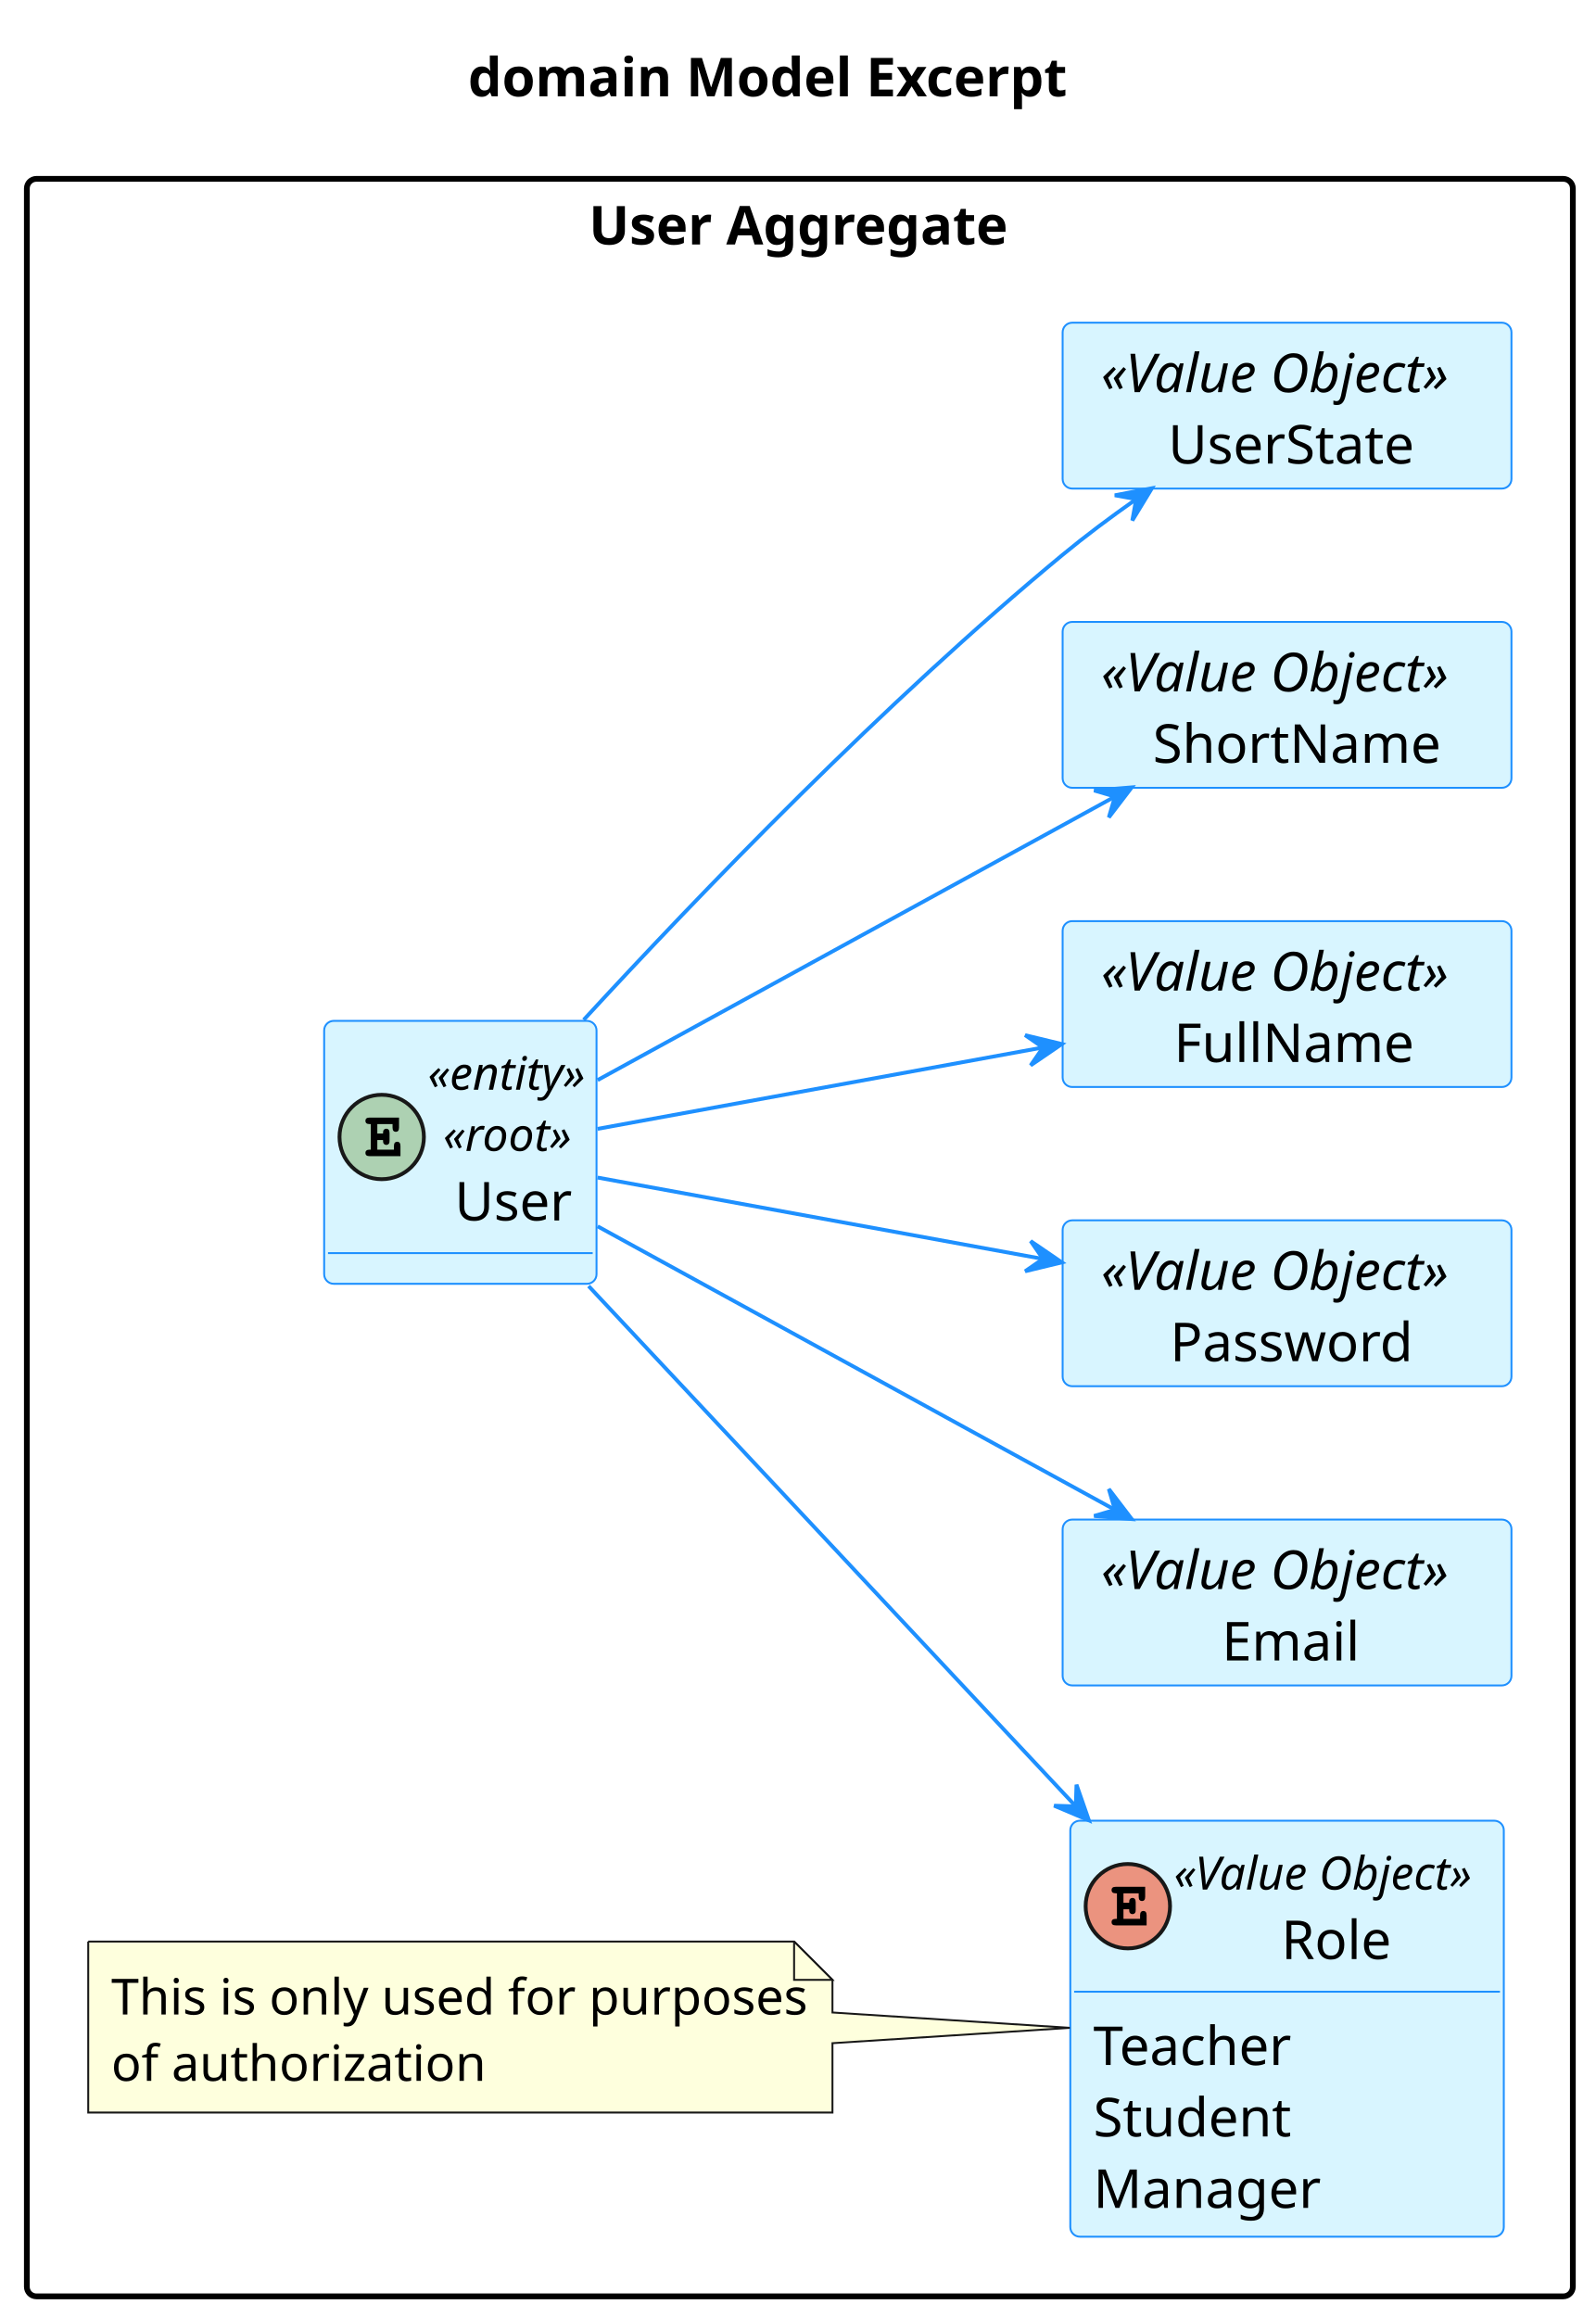
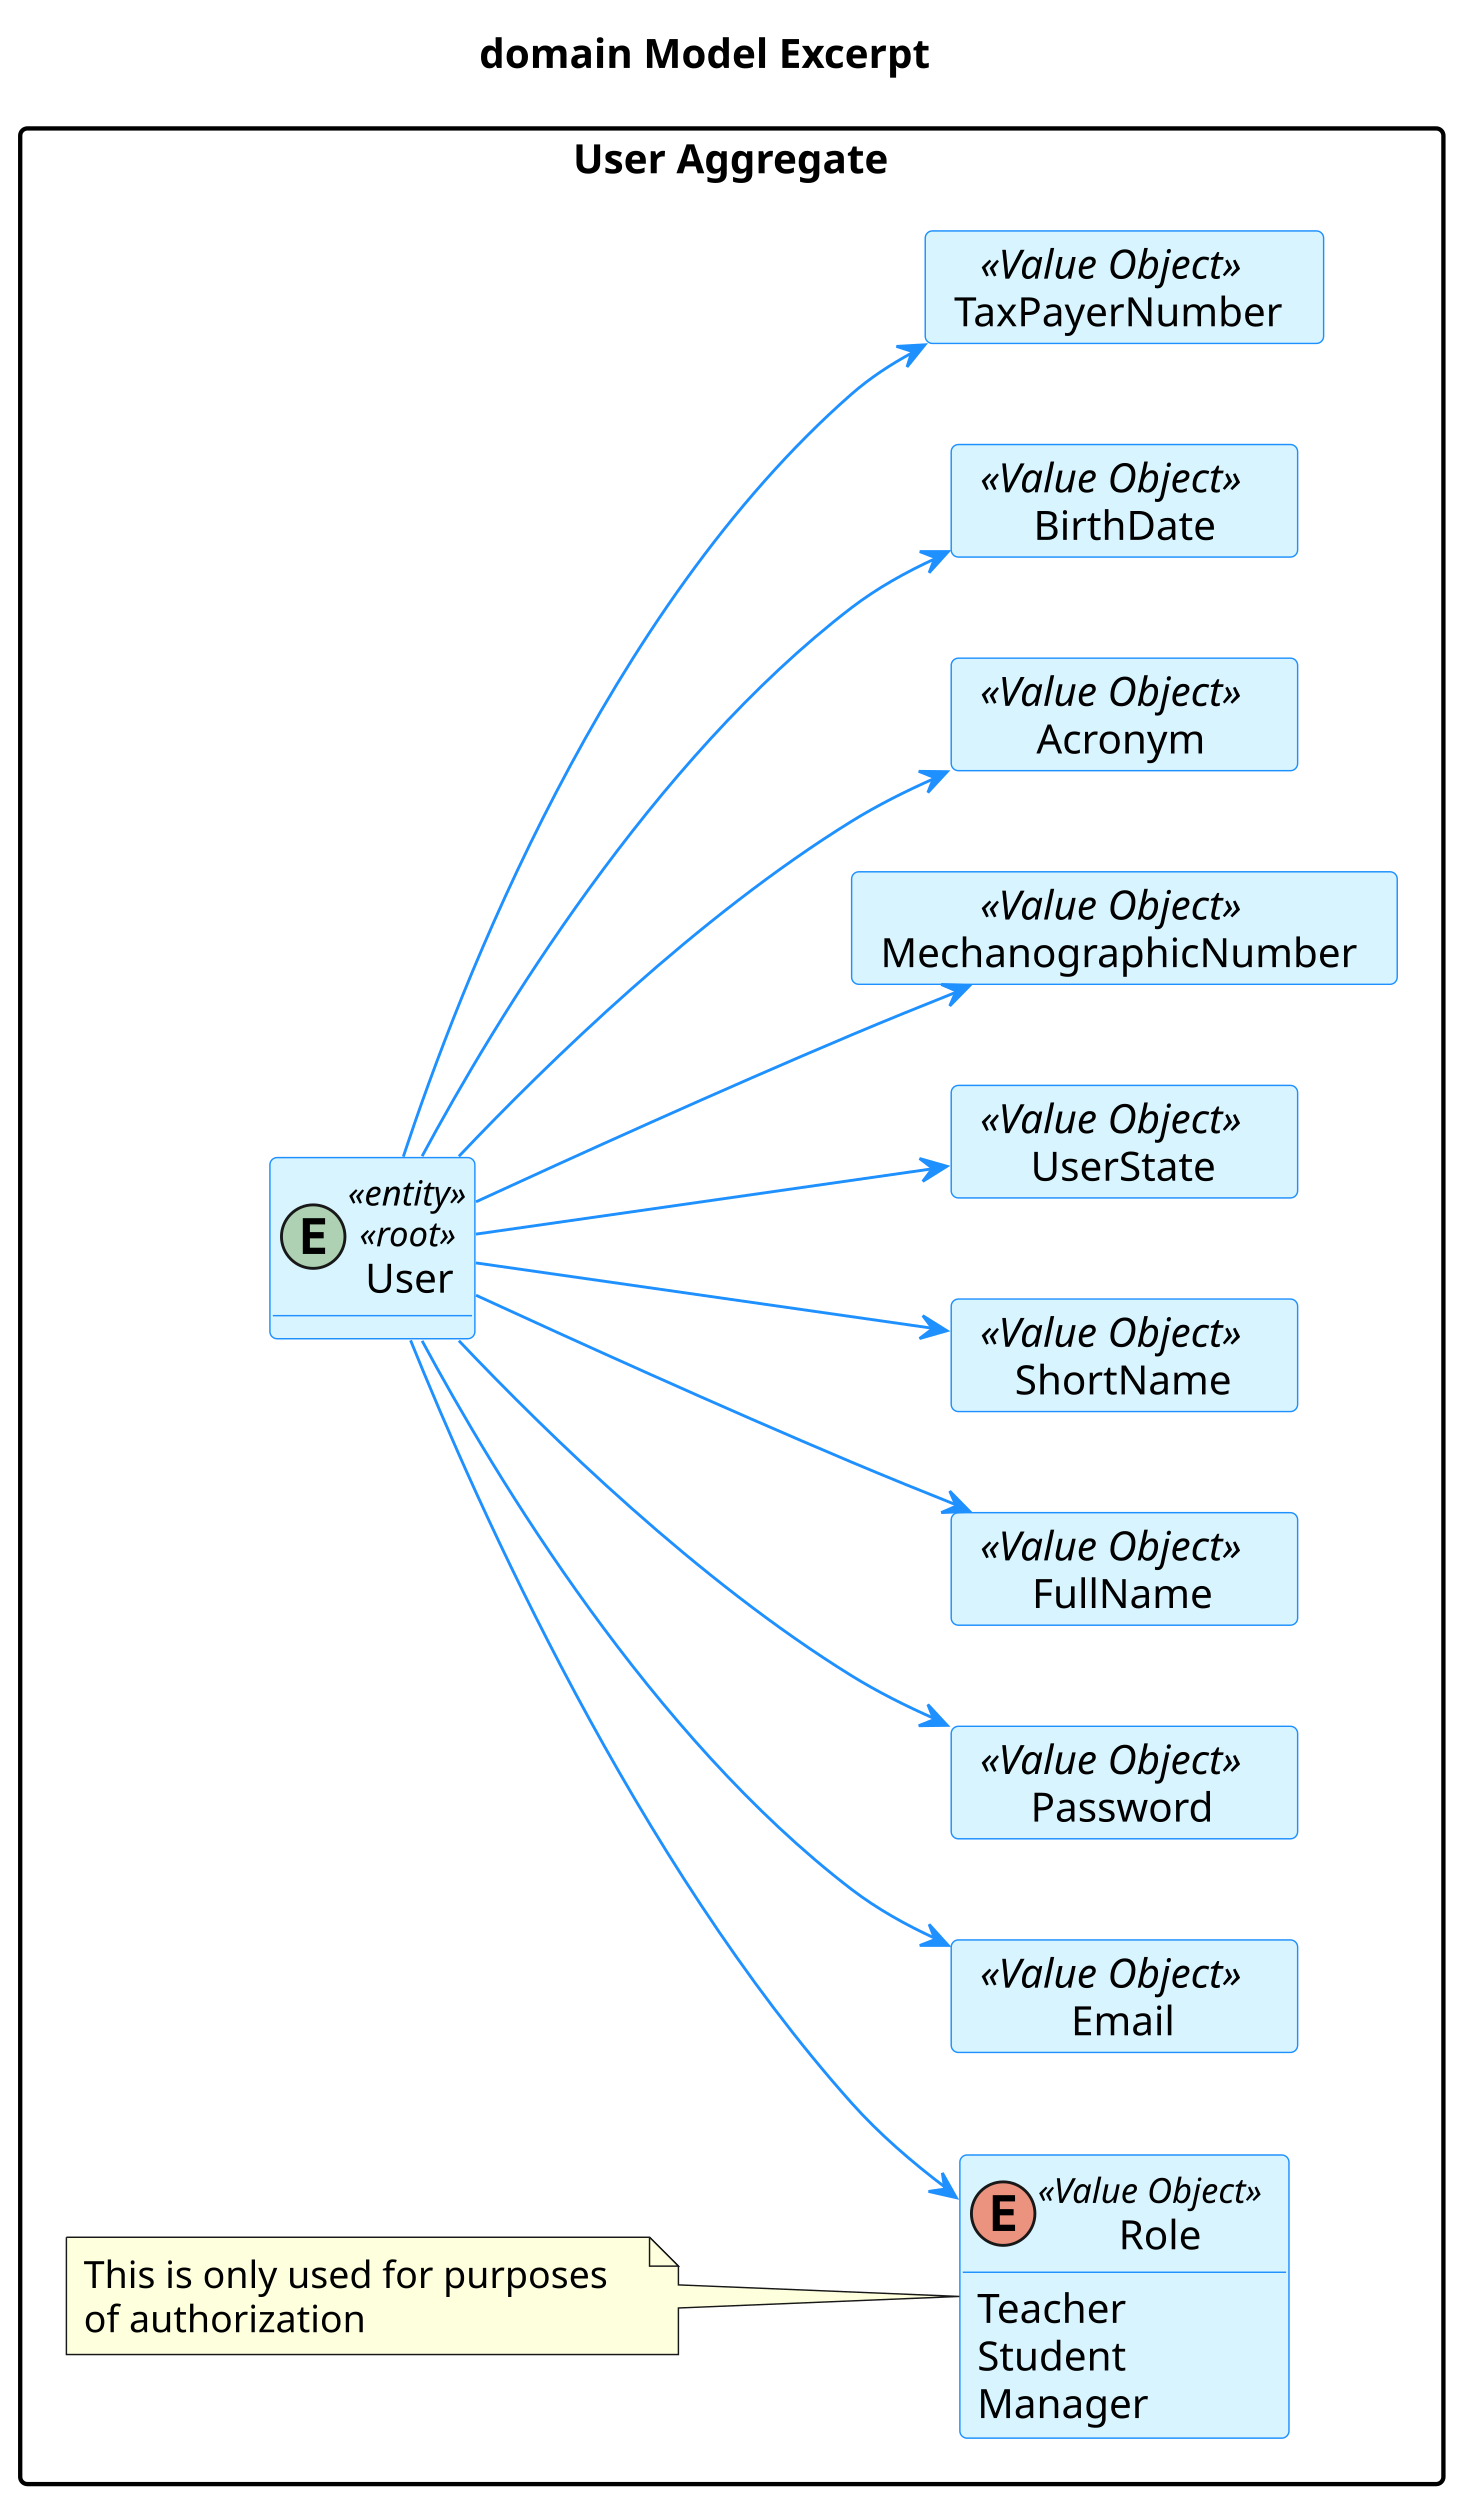
- <svg xmlns="http://www.w3.org/2000/svg" contentStyleType="text/css" height="604px" preserveAspectRatio="none" style="width:416px;height:604px;background:#FFFFFF;" version="1.1" viewBox="0 0 416 604" width="416px" zoomAndPan="magnify">
+ <svg xmlns="http://www.w3.org/2000/svg" contentStyleType="text/css" height="866px" preserveAspectRatio="none" style="width:506px;height:866px;background:#FFFFFF;" version="1.1" viewBox="0 0 506 866" width="506px" zoomAndPan="magnify">
  <defs />
  <g>
-     <text fill="#000000" font-family="sans-serif" font-size="14" font-weight="bold" lengthAdjust="spacing" textLength="158" x="122" y="25.107">domain Model Excerpt</text>
+     <text fill="#000000" font-family="sans-serif" font-size="14" font-weight="bold" lengthAdjust="spacing" textLength="160" x="166" y="23.535">domain Model Excerpt</text>
    <g id="cluster_User Aggregate">
-       <rect fill="none" height="552" rx="2.5" ry="2.5" style="stroke:#000000;stroke-width:1.5;" width="403" x="7" y="46.621" />
-       <text fill="#000000" font-family="sans-serif" font-size="14" font-weight="bold" lengthAdjust="spacing" textLength="110" x="153.5" y="63.728">User Aggregate</text>
+       <rect fill="none" height="816" rx="2.5" ry="2.5" style="stroke:#000000;stroke-width:1.5;" width="493" x="7" y="44.488" />
+       <text fill="#000000" font-family="sans-serif" font-size="14" font-weight="bold" lengthAdjust="spacing" textLength="110" x="198.5" y="60.023">User Aggregate</text>
    </g>
    <g id="elem_User">
-       <rect codeLine="28" fill="#D8F5FF" height="68.543" id="User" rx="2.5" ry="2.5" style="stroke:#1E90FF;stroke-width:0.5;" width="71" x="84.5" y="266.121" />
-       <ellipse cx="99.5" cy="296.393" fill="#ADD1B2" rx="11" ry="11" style="stroke:#181818;stroke-width:1.0;" />
-       <path d="M98.359,297.19 L98.359,299.69 L102.688,299.69 L102.688,298.768 Q102.688,298.158 102.922,297.893 Q103.172,297.627 103.547,297.627 Q103.922,297.627 104.156,297.893 Q104.391,298.158 104.391,298.768 L104.391,301.393 L96.391,301.393 Q95.766,301.393 95.5,301.158 Q95.25,300.924 95.25,300.533 Q95.25,300.158 95.516,299.924 Q95.781,299.69 96.391,299.69 L96.656,299.69 L96.656,293.033 L96.391,293.033 Q95.766,293.033 95.5,292.799 Q95.25,292.565 95.25,292.174 Q95.25,291.799 95.5,291.565 Q95.766,291.33 96.391,291.33 L104.016,291.33 L104.016,293.924 Q104.016,294.533 103.781,294.799 Q103.562,295.049 103.172,295.049 Q102.797,295.049 102.562,294.799 Q102.328,294.533 102.328,293.924 L102.328,293.033 L98.359,293.033 L98.359,295.486 L99.844,295.486 Q99.844,294.83 99.969,294.643 Q100.234,294.236 100.703,294.236 Q101.078,294.236 101.312,294.502 Q101.547,294.752 101.547,295.361 L101.547,297.33 Q101.547,297.877 101.422,298.065 Q101.156,298.455 100.703,298.455 Q100.234,298.455 99.969,298.049 Q99.844,297.861 99.844,297.19 L98.359,297.19 Z " fill="#000000" />
-       <text fill="#000000" font-family="sans-serif" font-size="12" font-style="italic" lengthAdjust="spacing" textLength="43" x="111.5" y="284.07">«entity»</text>
-       <text fill="#000000" font-family="sans-serif" font-size="12" font-style="italic" lengthAdjust="spacing" textLength="35" x="115.5" y="300.031">«root»</text>
-       <text fill="#000000" font-family="sans-serif" font-size="14" lengthAdjust="spacing" textLength="29" x="118.5" y="318.15">User</text>
-       <line style="stroke:#1E90FF;stroke-width:0.5;" x1="85.5" x2="154.5" y1="326.664" y2="326.664" />
+       <rect codeLine="28" fill="#D8F5FF" height="62.754" id="User" rx="2.5" ry="2.5" style="stroke:#1E90FF;stroke-width:0.5;" width="71" x="93.5" y="400.988" />
+       <ellipse cx="108.5" cy="428.365" fill="#ADD1B2" rx="11" ry="11" style="stroke:#181818;stroke-width:1.0;" />
+       <path d="M112.614,434.365 L104.894,434.365 L104.894,421.972 L112.614,421.972 L112.614,424.13 L107.343,424.13 L107.343,426.803 L112.116,426.803 L112.116,428.961 L107.343,428.961 L107.343,432.207 L112.614,432.207 Z " fill="#000000" />
+       <text fill="#000000" font-family="sans-serif" font-size="12" font-style="italic" lengthAdjust="spacing" textLength="43" x="120.5" y="417.59">«entity»</text>
+       <text fill="#000000" font-family="sans-serif" font-size="12" font-style="italic" lengthAdjust="spacing" textLength="35" x="124.5" y="431.723">«root»</text>
+       <text fill="#000000" font-family="sans-serif" font-size="14" lengthAdjust="spacing" textLength="31" x="126.5" y="447.789">User</text>
+       <line style="stroke:#1E90FF;stroke-width:0.5;" x1="94.5" x2="163.5" y1="455.742" y2="455.742" />
    </g>
    <g id="elem_Role">
-       <rect codeLine="41" fill="#D8F5FF" height="108.445" id="Role" rx="2.5" ry="2.5" style="stroke:#1E90FF;stroke-width:0.5;" width="113" x="279" y="474.621" />
-       <ellipse cx="294" cy="496.912" fill="#EB937F" rx="11" ry="11" style="stroke:#181818;stroke-width:1.0;" />
-       <path d="M292.859,497.709 L292.859,500.209 L297.188,500.209 L297.188,499.287 Q297.188,498.678 297.422,498.412 Q297.672,498.147 298.047,498.147 Q298.422,498.147 298.656,498.412 Q298.891,498.678 298.891,499.287 L298.891,501.912 L290.891,501.912 Q290.266,501.912 290,501.678 Q289.75,501.443 289.75,501.053 Q289.75,500.678 290.016,500.443 Q290.281,500.209 290.891,500.209 L291.156,500.209 L291.156,493.553 L290.891,493.553 Q290.266,493.553 290,493.318 Q289.75,493.084 289.75,492.693 Q289.75,492.318 290,492.084 Q290.266,491.85 290.891,491.85 L298.516,491.85 L298.516,494.443 Q298.516,495.053 298.281,495.318 Q298.062,495.568 297.672,495.568 Q297.297,495.568 297.062,495.318 Q296.828,495.053 296.828,494.443 L296.828,493.553 L292.859,493.553 L292.859,496.006 L294.344,496.006 Q294.344,495.35 294.469,495.162 Q294.734,494.756 295.203,494.756 Q295.578,494.756 295.812,495.022 Q296.047,495.272 296.047,495.881 L296.047,497.85 Q296.047,498.397 295.922,498.584 Q295.656,498.975 295.203,498.975 Q294.734,498.975 294.469,498.568 Q294.344,498.381 294.344,497.709 L292.859,497.709 Z " fill="#000000" />
-       <text fill="#000000" font-family="sans-serif" font-size="12" font-style="italic" lengthAdjust="spacing" textLength="85" x="306" y="492.57">«Value Object»</text>
-       <text fill="#000000" font-family="sans-serif" font-size="14" lengthAdjust="spacing" textLength="29" x="334" y="510.69">Role</text>
-       <line style="stroke:#1E90FF;stroke-width:0.5;" x1="280" x2="391" y1="519.203" y2="519.203" />
-       <text fill="#000000" font-family="sans-serif" font-size="14" lengthAdjust="spacing" textLength="53" x="285" y="538.311">Teacher</text>
-       <text fill="#000000" font-family="sans-serif" font-size="14" lengthAdjust="spacing" textLength="49" x="285" y="556.932">Student</text>
-       <text fill="#000000" font-family="sans-serif" font-size="14" lengthAdjust="spacing" textLength="56" x="285" y="575.553">Manager</text>
+       <rect codeLine="49" fill="#D8F5FF" height="98.086" id="Role" rx="2.5" ry="2.5" style="stroke:#1E90FF;stroke-width:0.5;" width="114" x="332.5" y="746.488" />
+       <ellipse cx="347.5" cy="766.799" fill="#EB937F" rx="11" ry="11" style="stroke:#181818;stroke-width:1.0;" />
+       <path d="M351.614,772.799 L343.894,772.799 L343.894,760.406 L351.614,760.406 L351.614,762.564 L346.343,762.564 L346.343,765.237 L351.116,765.237 L351.116,767.395 L346.343,767.395 L346.343,770.641 L351.614,770.641 Z " fill="#000000" />
+       <text fill="#000000" font-family="sans-serif" font-size="12" font-style="italic" lengthAdjust="spacing" textLength="86" x="359.5" y="763.09">«Value Object»</text>
+       <text fill="#000000" font-family="sans-serif" font-size="14" lengthAdjust="spacing" textLength="30" x="387.5" y="779.156">Role</text>
+       <line style="stroke:#1E90FF;stroke-width:0.5;" x1="333.5" x2="445.5" y1="787.109" y2="787.109" />
+       <text fill="#000000" font-family="sans-serif" font-size="14" lengthAdjust="spacing" textLength="55" x="338.5" y="804.644">Teacher</text>
+       <text fill="#000000" font-family="sans-serif" font-size="14" lengthAdjust="spacing" textLength="53" x="338.5" y="821.133">Student</text>
+       <text fill="#000000" font-family="sans-serif" font-size="14" lengthAdjust="spacing" textLength="60" x="338.5" y="837.621">Manager</text>
    </g>
-     <g id="elem_GMN16">
-       <path d="M23,506.121 L23,550.703 A0,0 0 0 0 23,550.703 L217,550.703 A0,0 0 0 0 217,550.703 L217,532.621 L278.87,528.621 L217,524.621 L217,516.121 L207,506.121 L23,506.121 A0,0 0 0 0 23,506.121 " fill="#FEFFDD" style="stroke:#181818;stroke-width:0.5;" />
-       <path d="M207,506.121 L207,516.121 L217,516.121 L207,506.121 " fill="#FEFFDD" style="stroke:#181818;stroke-width:0.5;" />
-       <text fill="#000000" font-family="sans-serif" font-size="13" lengthAdjust="spacing" textLength="173" x="29" y="525.149">This is only used for purposes</text>
-       <text fill="#000000" font-family="sans-serif" font-size="13" lengthAdjust="spacing" textLength="88" x="29" y="542.44">of authorization</text>
+     <g id="elem_GMN24">
+       <path d="M23,774.988 L23,815.609 A0,0 0 0 0 23,815.609 L235,815.609 A0,0 0 0 0 235,815.609 L235,799.488 L332.33,795.488 L235,791.488 L235,784.988 L225,774.988 L23,774.988 A0,0 0 0 0 23,774.988 " fill="#FEFFDD" style="stroke:#181818;stroke-width:0.5;" />
+       <path d="M225,774.988 L225,784.988 L235,784.988 L225,774.988 " fill="#FEFFDD" style="stroke:#181818;stroke-width:0.5;" />
+       <text fill="#000000" font-family="sans-serif" font-size="13" lengthAdjust="spacing" textLength="191" x="29" y="792.557">This is only used for purposes</text>
+       <text fill="#000000" font-family="sans-serif" font-size="13" lengthAdjust="spacing" textLength="101" x="29" y="807.867">of authorization</text>
    </g>
    <g id="elem_Email">
-       <rect fill="#D8F5FF" height="43.242" rx="2.5" ry="2.5" style="stroke:#1E90FF;stroke-width:0.5;" width="117" x="277" y="396.121" />
-       <text fill="#000000" font-family="sans-serif" font-size="14" font-style="italic" lengthAdjust="spacing" textLength="97" x="287" y="414.228">«Value Object»</text>
-       <text fill="#000000" font-family="sans-serif" font-size="14" lengthAdjust="spacing" textLength="34" x="318.5" y="432.85">Email</text>
+       <rect fill="#D8F5FF" height="38.977" rx="2.5" ry="2.5" style="stroke:#1E90FF;stroke-width:0.5;" width="120" x="329.5" y="671.988" />
+       <text fill="#000000" font-family="sans-serif" font-size="14" font-style="italic" lengthAdjust="spacing" textLength="100" x="339.5" y="688.523">«Value Object»</text>
+       <text fill="#000000" font-family="sans-serif" font-size="14" lengthAdjust="spacing" textLength="37" x="371" y="705.012">Email</text>
    </g>
    <g id="elem_Password">
-       <rect fill="#D8F5FF" height="43.242" rx="2.5" ry="2.5" style="stroke:#1E90FF;stroke-width:0.5;" width="117" x="277" y="318.121" />
-       <text fill="#000000" font-family="sans-serif" font-size="14" font-style="italic" lengthAdjust="spacing" textLength="97" x="287" y="336.228">«Value Object»</text>
-       <text fill="#000000" font-family="sans-serif" font-size="14" lengthAdjust="spacing" textLength="61" x="305" y="354.85">Password</text>
+       <rect fill="#D8F5FF" height="38.977" rx="2.5" ry="2.5" style="stroke:#1E90FF;stroke-width:0.5;" width="120" x="329.5" y="597.988" />
+       <text fill="#000000" font-family="sans-serif" font-size="14" font-style="italic" lengthAdjust="spacing" textLength="100" x="339.5" y="614.523">«Value Object»</text>
+       <text fill="#000000" font-family="sans-serif" font-size="14" lengthAdjust="spacing" textLength="65" x="357" y="631.012">Password</text>
    </g>
    <g id="elem_FullName">
-       <rect fill="#D8F5FF" height="43.242" rx="2.5" ry="2.5" style="stroke:#1E90FF;stroke-width:0.5;" width="117" x="277" y="240.121" />
-       <text fill="#000000" font-family="sans-serif" font-size="14" font-style="italic" lengthAdjust="spacing" textLength="97" x="287" y="258.228">«Value Object»</text>
-       <text fill="#000000" font-family="sans-serif" font-size="14" lengthAdjust="spacing" textLength="59" x="306" y="276.85">FullName</text>
+       <rect fill="#D8F5FF" height="38.977" rx="2.5" ry="2.5" style="stroke:#1E90FF;stroke-width:0.5;" width="120" x="329.5" y="523.988" />
+       <text fill="#000000" font-family="sans-serif" font-size="14" font-style="italic" lengthAdjust="spacing" textLength="100" x="339.5" y="540.523">«Value Object»</text>
+       <text fill="#000000" font-family="sans-serif" font-size="14" lengthAdjust="spacing" textLength="64" x="357.5" y="557.012">FullName</text>
    </g>
    <g id="elem_ShortName">
-       <rect fill="#D8F5FF" height="43.242" rx="2.5" ry="2.5" style="stroke:#1E90FF;stroke-width:0.5;" width="117" x="277" y="162.121" />
-       <text fill="#000000" font-family="sans-serif" font-size="14" font-style="italic" lengthAdjust="spacing" textLength="97" x="287" y="180.228">«Value Object»</text>
-       <text fill="#000000" font-family="sans-serif" font-size="14" lengthAdjust="spacing" textLength="70" x="300.5" y="198.85">ShortName</text>
+       <rect fill="#D8F5FF" height="38.977" rx="2.5" ry="2.5" style="stroke:#1E90FF;stroke-width:0.5;" width="120" x="329.5" y="449.988" />
+       <text fill="#000000" font-family="sans-serif" font-size="14" font-style="italic" lengthAdjust="spacing" textLength="100" x="339.5" y="466.523">«Value Object»</text>
+       <text fill="#000000" font-family="sans-serif" font-size="14" lengthAdjust="spacing" textLength="76" x="351.5" y="483.012">ShortName</text>
    </g>
    <g id="elem_UserState">
-       <rect fill="#D8F5FF" height="43.242" rx="2.5" ry="2.5" style="stroke:#1E90FF;stroke-width:0.5;" width="117" x="277" y="84.121" />
-       <text fill="#000000" font-family="sans-serif" font-size="14" font-style="italic" lengthAdjust="spacing" textLength="97" x="287" y="102.228">«Value Object»</text>
-       <text fill="#000000" font-family="sans-serif" font-size="14" lengthAdjust="spacing" textLength="62" x="304.5" y="120.85">UserState</text>
+       <rect fill="#D8F5FF" height="38.977" rx="2.5" ry="2.5" style="stroke:#1E90FF;stroke-width:0.5;" width="120" x="329.5" y="375.988" />
+       <text fill="#000000" font-family="sans-serif" font-size="14" font-style="italic" lengthAdjust="spacing" textLength="100" x="339.5" y="392.523">«Value Object»</text>
+       <text fill="#000000" font-family="sans-serif" font-size="14" lengthAdjust="spacing" textLength="65" x="357" y="409.012">UserState</text>
+     </g>
+     <g id="elem_MechanographicNumber">
+       <rect fill="#D8F5FF" height="38.977" rx="2.5" ry="2.5" style="stroke:#1E90FF;stroke-width:0.5;" width="189" x="295" y="301.988" />
+       <text fill="#000000" font-family="sans-serif" font-size="14" font-style="italic" lengthAdjust="spacing" textLength="100" x="339.5" y="318.523">«Value Object»</text>
+       <text fill="#000000" font-family="sans-serif" font-size="14" lengthAdjust="spacing" textLength="169" x="305" y="335.012">MechanographicNumber</text>
+     </g>
+     <g id="elem_Acronym">
+       <rect fill="#D8F5FF" height="38.977" rx="2.5" ry="2.5" style="stroke:#1E90FF;stroke-width:0.5;" width="120" x="329.5" y="227.988" />
+       <text fill="#000000" font-family="sans-serif" font-size="14" font-style="italic" lengthAdjust="spacing" textLength="100" x="339.5" y="244.523">«Value Object»</text>
+       <text fill="#000000" font-family="sans-serif" font-size="14" lengthAdjust="spacing" textLength="61" x="359" y="261.012">Acronym</text>
+     </g>
+     <g id="elem_BirthDate">
+       <rect fill="#D8F5FF" height="38.977" rx="2.5" ry="2.5" style="stroke:#1E90FF;stroke-width:0.5;" width="120" x="329.5" y="153.988" />
+       <text fill="#000000" font-family="sans-serif" font-size="14" font-style="italic" lengthAdjust="spacing" textLength="100" x="339.5" y="170.523">«Value Object»</text>
+       <text fill="#000000" font-family="sans-serif" font-size="14" lengthAdjust="spacing" textLength="63" x="358" y="187.012">BirthDate</text>
+     </g>
+     <g id="elem_TaxPayerNumber">
+       <rect fill="#D8F5FF" height="38.977" rx="2.5" ry="2.5" style="stroke:#1E90FF;stroke-width:0.5;" width="138" x="320.5" y="79.988" />
+       <text fill="#000000" font-family="sans-serif" font-size="14" font-style="italic" lengthAdjust="spacing" textLength="100" x="339.5" y="96.523">«Value Object»</text>
+       <text fill="#000000" font-family="sans-serif" font-size="14" lengthAdjust="spacing" textLength="118" x="330.5" y="113.012">TaxPayerNumber</text>
    </g>
    <g id="link_User_Email">
-       <path codeLine="47" d="M155.78,319.681 C192.45,339.781 250.34,371.501 290.25,393.371 " fill="none" id="User-to-Email" style="stroke:#1E90FF;stroke-width:1.0;" />
-       <polygon fill="#1E90FF" points="295.02,395.991,289.045,388.162,290.634,393.591,285.205,395.18,295.02,395.991" style="stroke:#1E90FF;stroke-width:1.0;" />
+       <path codeLine="55" d="M146.22,464.468 C171.81,512.028 225.84,601.448 295,654.488 C303.73,661.178 313.83,666.828 324.09,671.528 " fill="none" id="User-to-Email" style="stroke:#1E90FF;stroke-width:1.0;" />
+       <polygon fill="#1E90FF" points="328.46,673.898,321.856,666.592,323.89,671.87,318.611,673.904,328.46,673.898" style="stroke:#1E90FF;stroke-width:1.0;" />
    </g>
    <g id="link_User_Password">
-       <path codeLine="48" d="M155.78,306.971 C187.1,312.691 233.9,321.241 271.75,328.161 " fill="none" id="User-to-Password" style="stroke:#1E90FF;stroke-width:1.0;" />
-       <polygon fill="#1E90FF" points="276.8,329.081,268.668,323.525,271.882,328.18,267.227,331.394,276.8,329.081" style="stroke:#1E90FF;stroke-width:1.0;" />
+       <path codeLine="56" d="M158.96,464.428 C189.99,497.138 241.98,547.698 295,580.488 C303.89,585.988 313.75,590.938 323.62,595.298 " fill="none" id="User-to-Password" style="stroke:#1E90FF;stroke-width:1.0;" />
+       <polygon fill="#1E90FF" points="328.1,597.668,321.411,590.439,323.507,595.693,318.252,597.788,328.1,597.668" style="stroke:#1E90FF;stroke-width:1.0;" />
    </g>
    <g id="link_User_FullName">
-       <path codeLine="49" d="M155.78,294.271 C187.1,288.551 233.9,280.001 271.75,273.081 " fill="none" id="User-to-FullName" style="stroke:#1E90FF;stroke-width:1.0;" />
-       <polygon fill="#1E90FF" points="276.8,272.161,267.227,269.848,271.882,273.062,268.668,277.717,276.8,272.161" style="stroke:#1E90FF;stroke-width:1.0;" />
+       <path codeLine="57" d="M164.89,448.678 C198.15,463.988 249.73,487.388 295,506.488 C306.72,511.428 319.34,516.558 331.4,521.358 " fill="none" id="User-to-FullName" style="stroke:#1E90FF;stroke-width:1.0;" />
+       <polygon fill="#1E90FF" points="335.89,523.548,328.993,516.517,331.241,521.709,326.05,523.956,335.89,523.548" style="stroke:#1E90FF;stroke-width:1.0;" />
    </g>
    <g id="link_User_ShortName">
-       <path codeLine="50" d="M155.78,281.561 C192.45,261.461 250.34,229.741 290.25,207.871 " fill="none" id="User-to-ShortName" style="stroke:#1E90FF;stroke-width:1.0;" />
-       <polygon fill="#1E90FF" points="295.02,205.251,285.205,206.063,290.634,207.651,289.045,213.081,295.02,205.251" style="stroke:#1E90FF;stroke-width:1.0;" />
+       <path codeLine="58" d="M164.86,437.478 C205.34,443.268 272.96,452.948 323.27,460.148 " fill="none" id="User-to-ShortName" style="stroke:#1E90FF;stroke-width:1.0;" />
+       <polygon fill="#1E90FF" points="328,460.968,319.648,455.749,323.049,460.269,318.529,463.671,328,460.968" style="stroke:#1E90FF;stroke-width:1.0;" />
    </g>
    <g id="link_User_Role">
-       <path codeLine="51" d="M153.43,335.251 C187.06,371.161 240.23,427.941 280.27,470.701 " fill="none" id="User-to-Role" style="stroke:#1E90FF;stroke-width:1.0;" />
-       <polygon fill="#1E90FF" points="283.85,474.541,280.614,465.239,280.431,470.893,274.777,470.71,283.85,474.541" style="stroke:#1E90FF;stroke-width:1.0;" />
+       <path codeLine="59" d="M142.22,464.288 C165.44,521.798 220.36,644.878 295,728.488 C304.51,739.138 316,749.068 327.63,757.848 " fill="none" id="User-to-Role" style="stroke:#1E90FF;stroke-width:1.0;" />
+       <polygon fill="#1E90FF" points="331.26,761.278,326.426,752.697,327.248,758.294,321.651,759.117,331.26,761.278" style="stroke:#1E90FF;stroke-width:1.0;" />
    </g>
    <g id="link_User_UserState">
-       <path codeLine="52" d="M152.15,265.861 C182.48,232.921 230.65,182.931 277,144.621 C282.89,139.751 289.39,134.901 295.84,130.361 " fill="none" id="User-to-UserState" style="stroke:#1E90FF;stroke-width:1.0;" />
-       <polygon fill="#1E90FF" points="300.28,127.271,290.605,129.112,296.171,130.12,295.163,135.686,300.28,127.271" style="stroke:#1E90FF;stroke-width:1.0;" />
+       <path codeLine="60" d="M164.86,427.498 C205.34,421.708 272.96,412.028 323.27,404.828 " fill="none" id="User-to-UserState" style="stroke:#1E90FF;stroke-width:1.0;" />
+       <polygon fill="#1E90FF" points="328,404.008,318.529,401.306,323.049,404.707,319.648,409.227,328,404.008" style="stroke:#1E90FF;stroke-width:1.0;" />
+     </g>
+     <g id="link_User_MechanographicNumber">
+       <path codeLine="61" d="M164.89,416.298 C198.15,400.988 249.73,377.588 295,358.488 C306.72,353.548 319.34,348.418 331.4,343.618 " fill="none" id="User-to-MechanographicNumber" style="stroke:#1E90FF;stroke-width:1.0;" />
+       <polygon fill="#1E90FF" points="335.89,341.428,326.05,341.02,331.241,343.268,328.993,348.459,335.89,341.428" style="stroke:#1E90FF;stroke-width:1.0;" />
+     </g>
+     <g id="link_User_Acronym">
+       <path codeLine="62" d="M158.96,400.548 C189.99,367.838 241.98,317.278 295,284.488 C303.89,278.988 313.75,274.038 323.62,269.678 " fill="none" id="User-to-Acronym" style="stroke:#1E90FF;stroke-width:1.0;" />
+       <polygon fill="#1E90FF" points="328.1,267.308,318.252,267.188,323.507,269.283,321.411,274.538,328.1,267.308" style="stroke:#1E90FF;stroke-width:1.0;" />
+     </g>
+     <g id="link_User_BirthDate">
+       <path codeLine="63" d="M146.22,400.508 C171.81,352.948 225.84,263.528 295,210.488 C303.73,203.798 313.83,198.148 324.09,193.448 " fill="none" id="User-to-BirthDate" style="stroke:#1E90FF;stroke-width:1.0;" />
+       <polygon fill="#1E90FF" points="328.46,191.078,318.611,191.073,323.89,193.106,321.856,198.385,328.46,191.078" style="stroke:#1E90FF;stroke-width:1.0;" />
+     </g>
+     <g id="link_User_TaxPayerNumber">
+       <path codeLine="64" d="M139.7,400.668 C159.45,340.888 209.82,211.128 295,136.488 C301.29,130.968 308.51,126.228 316.08,122.148 " fill="none" id="User-to-TaxPayerNumber" style="stroke:#1E90FF;stroke-width:1.0;" />
+       <polygon fill="#1E90FF" points="320.37,119.438,310.537,119.999,315.924,121.726,314.197,127.112,320.37,119.438" style="stroke:#1E90FF;stroke-width:1.0;" />
    </g>
  </g>
</svg>
